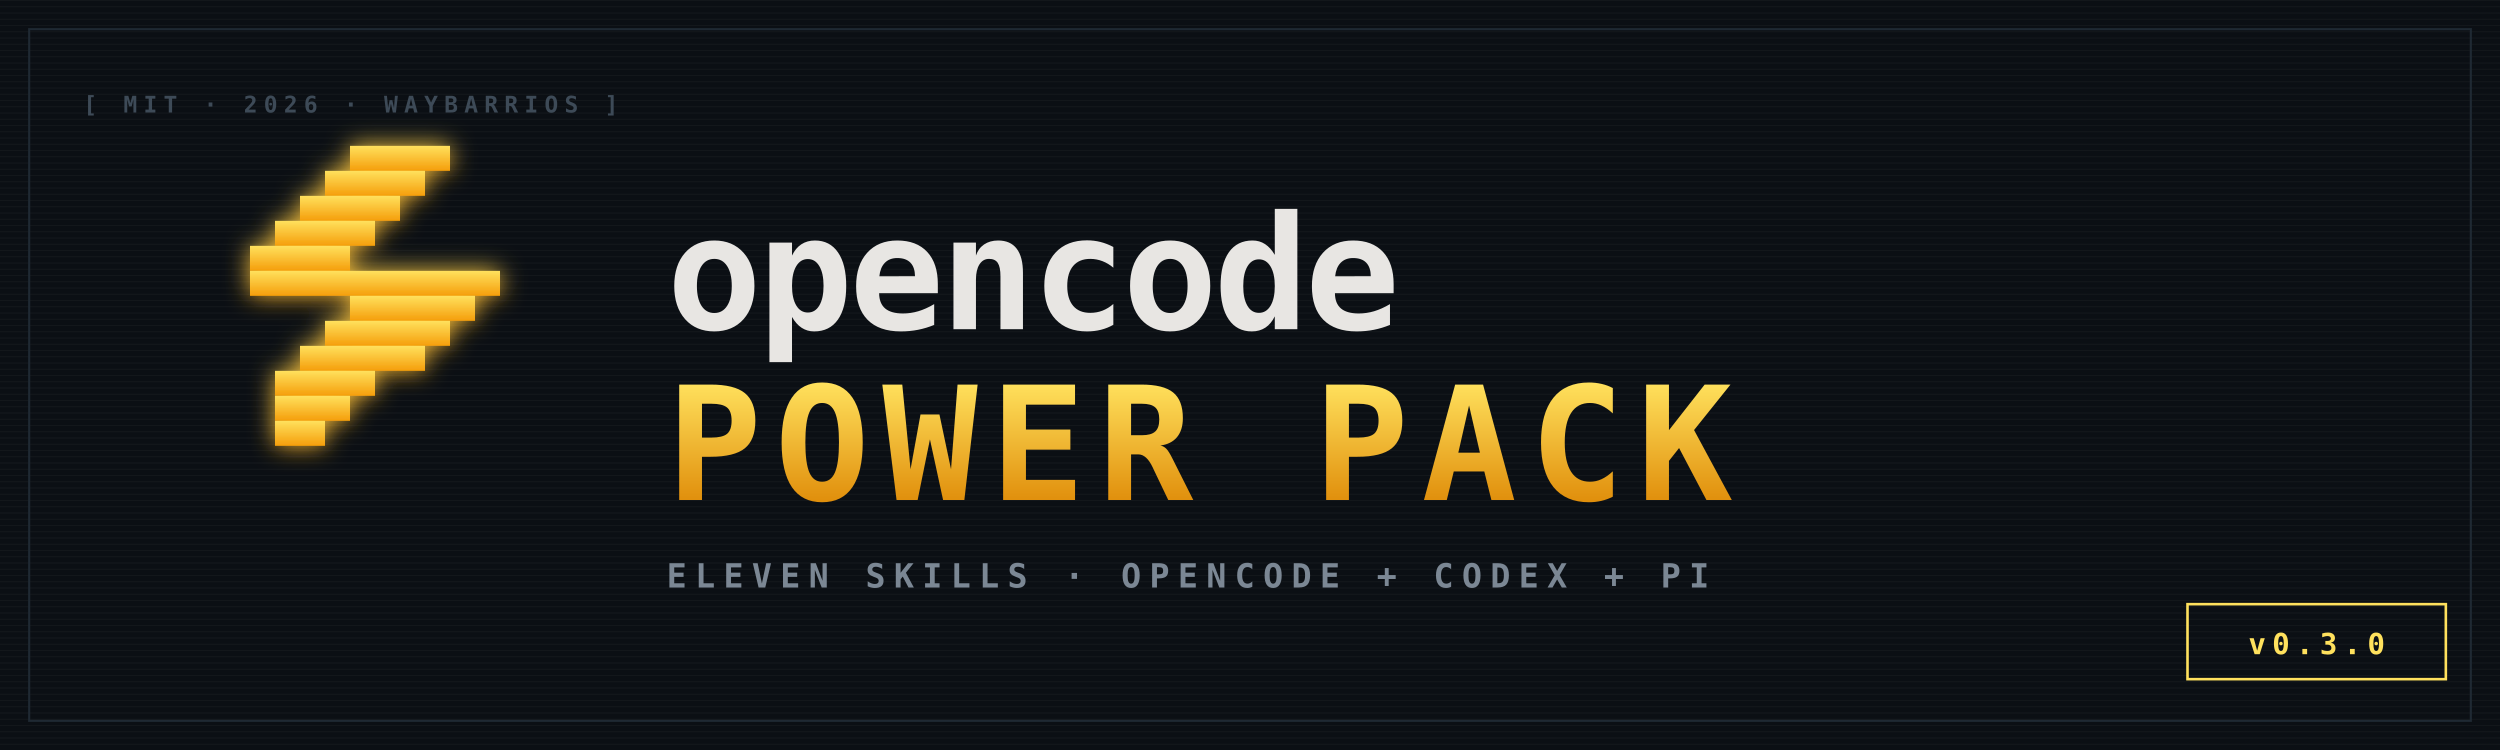
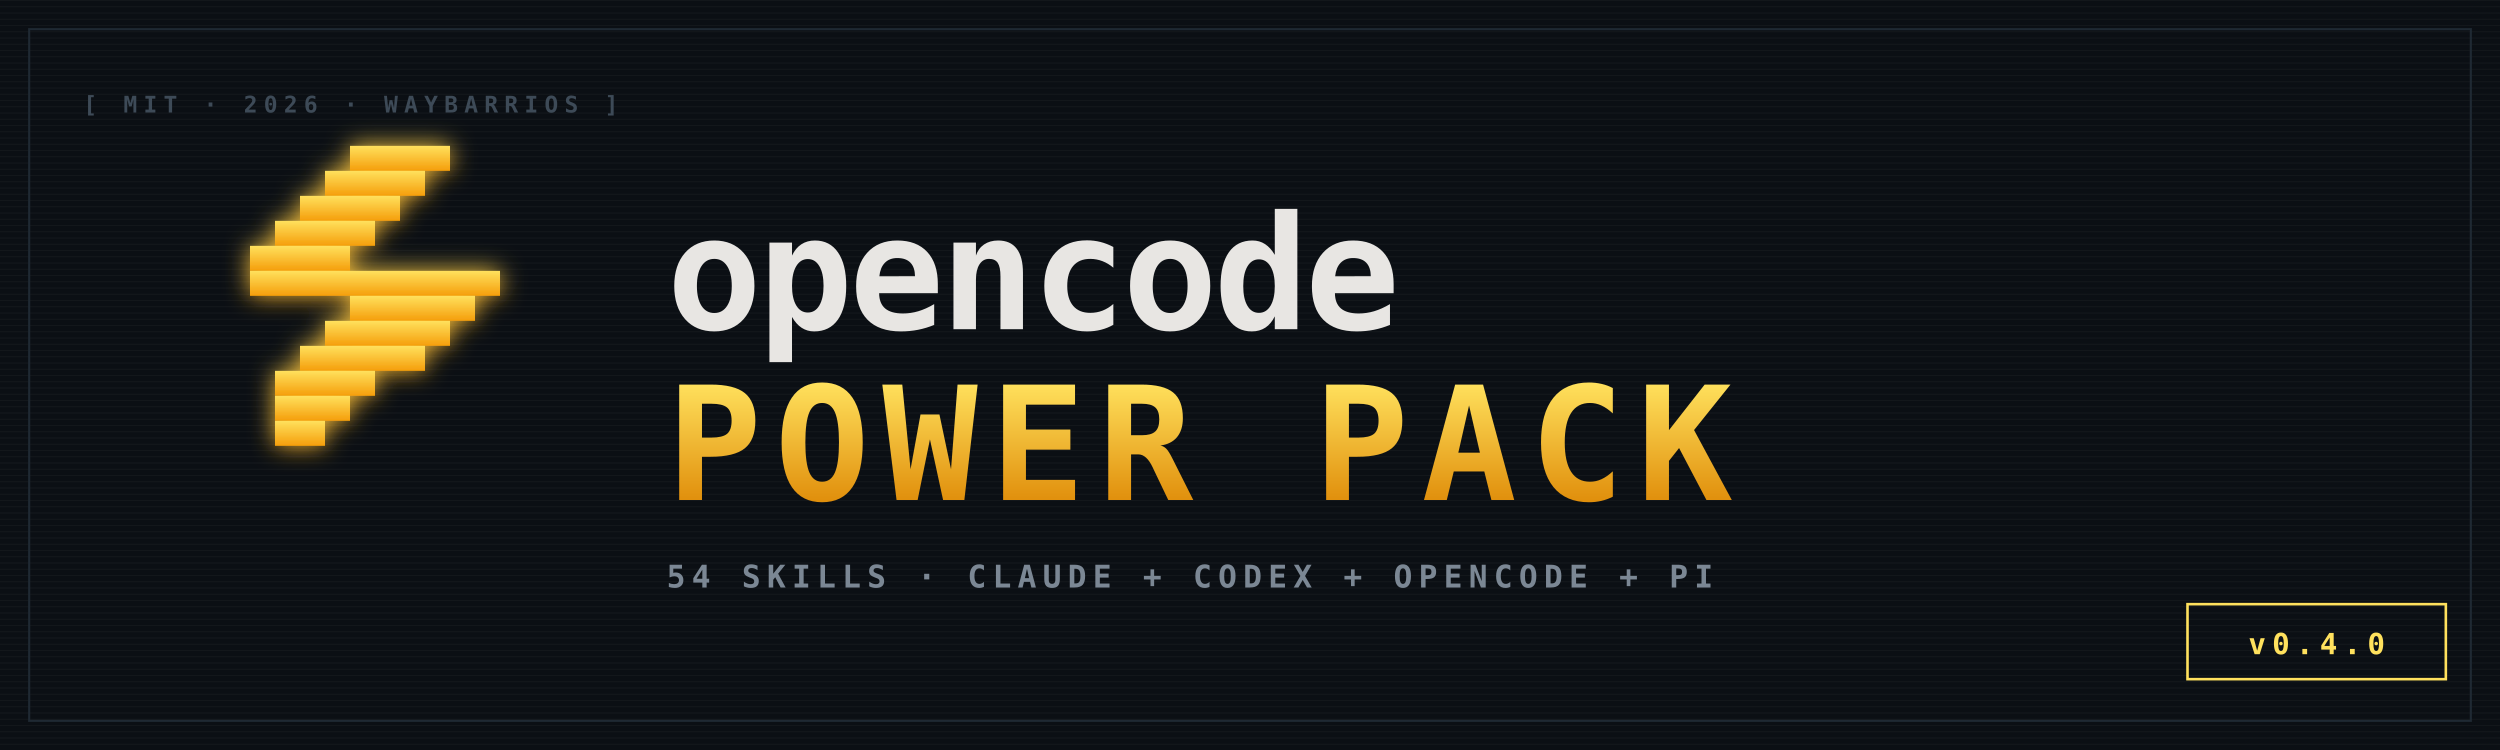
- <svg xmlns="http://www.w3.org/2000/svg" viewBox="0 0 1200 360" role="img" aria-label="OpenCode Power Pack for Codex, OpenCode, and Pi">
+ <svg xmlns="http://www.w3.org/2000/svg" viewBox="0 0 1200 360" role="img" aria-label="OpenCode Power Pack for Claude Code, Codex, OpenCode, and Pi">
  <defs>
    <linearGradient id="bolt" x1="0%" y1="0%" x2="0%" y2="100%">
      <stop offset="0%" stop-color="#FFE15D" />
      <stop offset="100%" stop-color="#F59E0B" />
    </linearGradient>
    <linearGradient id="boltText" x1="0%" y1="0%" x2="0%" y2="100%">
      <stop offset="0%" stop-color="#FFE15D" />
      <stop offset="100%" stop-color="#E08E0B" />
    </linearGradient>
    <pattern id="scan" width="1" height="3" patternUnits="userSpaceOnUse">
      <line x1="0" y1="0" x2="2" y2="0" stroke="#FFFFFF" stroke-opacity="0.035" />
    </pattern>
    <filter id="boltGlow" x="-30%" y="-30%" width="160%" height="160%">
      <feGaussianBlur stdDeviation="6" result="b" />
      <feMerge>
        <feMergeNode in="b" />
        <feMergeNode in="SourceGraphic" />
      </feMerge>
    </filter>
  </defs>
  <rect width="1200" height="360" fill="#0B0F14" />
  <rect width="1200" height="360" fill="url(#scan)" />
  <rect x="14" y="14" width="1172" height="332" fill="none" stroke="#1F2933" stroke-width="1" />
  <g transform="translate(120, 70)" fill="url(#bolt)" filter="url(#boltGlow)">
    <rect x="48" y="0" width="48" height="12" />
    <rect x="36" y="12" width="48" height="12" />
    <rect x="24" y="24" width="48" height="12" />
    <rect x="12" y="36" width="48" height="12" />
    <rect x="0" y="48" width="48" height="12" />
    <rect x="0" y="60" width="120" height="12" />
    <rect x="48" y="72" width="60" height="12" />
    <rect x="36" y="84" width="60" height="12" />
    <rect x="24" y="96" width="60" height="12" />
    <rect x="12" y="108" width="48" height="12" />
    <rect x="12" y="120" width="36" height="12" />
    <rect x="12" y="132" width="24" height="12" />
  </g>
  <g font-family="ui-monospace, 'JetBrains Mono', 'SF Mono', Menlo, Consolas, monospace" font-weight="800">
    <text x="320" y="158" fill="#E8E6E3" font-size="76" letter-spacing="-2">opencode</text>
    <text x="320" y="240" fill="url(#boltText)" font-size="76" letter-spacing="6">POWER PACK</text>
-     <text x="320" y="282" fill="#7B8794" font-size="16" letter-spacing="4" font-weight="600">
-       ELEVEN  SKILLS  ·  OPENCODE  +  CODEX  +  PI
+     <text x="320" y="282" fill="#7B8794" font-size="15" letter-spacing="3" font-weight="600">
+       54  SKILLS  ·  CLAUDE  +  CODEX  +  OPENCODE  +  PI
    </text>
  </g>
  <g transform="translate(1050, 290)" font-family="ui-monospace, monospace">
    <rect x="0" y="0" width="124" height="36" fill="none" stroke="#FFE15D" stroke-width="1.25" />
-     <text x="62" y="24" font-size="14" font-weight="800" fill="#FFE15D" text-anchor="middle" letter-spacing="3">v0.3.0</text>
+     <text x="62" y="24" font-size="14" font-weight="800" fill="#FFE15D" text-anchor="middle" letter-spacing="3">v0.4.0</text>
  </g>
  <g transform="translate(40, 40)" font-family="ui-monospace, monospace">
    <text x="0" y="14" font-size="11" font-weight="700" fill="#3D4A57" letter-spacing="3">[ MIT · 2026 · WAYBARRIOS ]</text>
  </g>
</svg>
